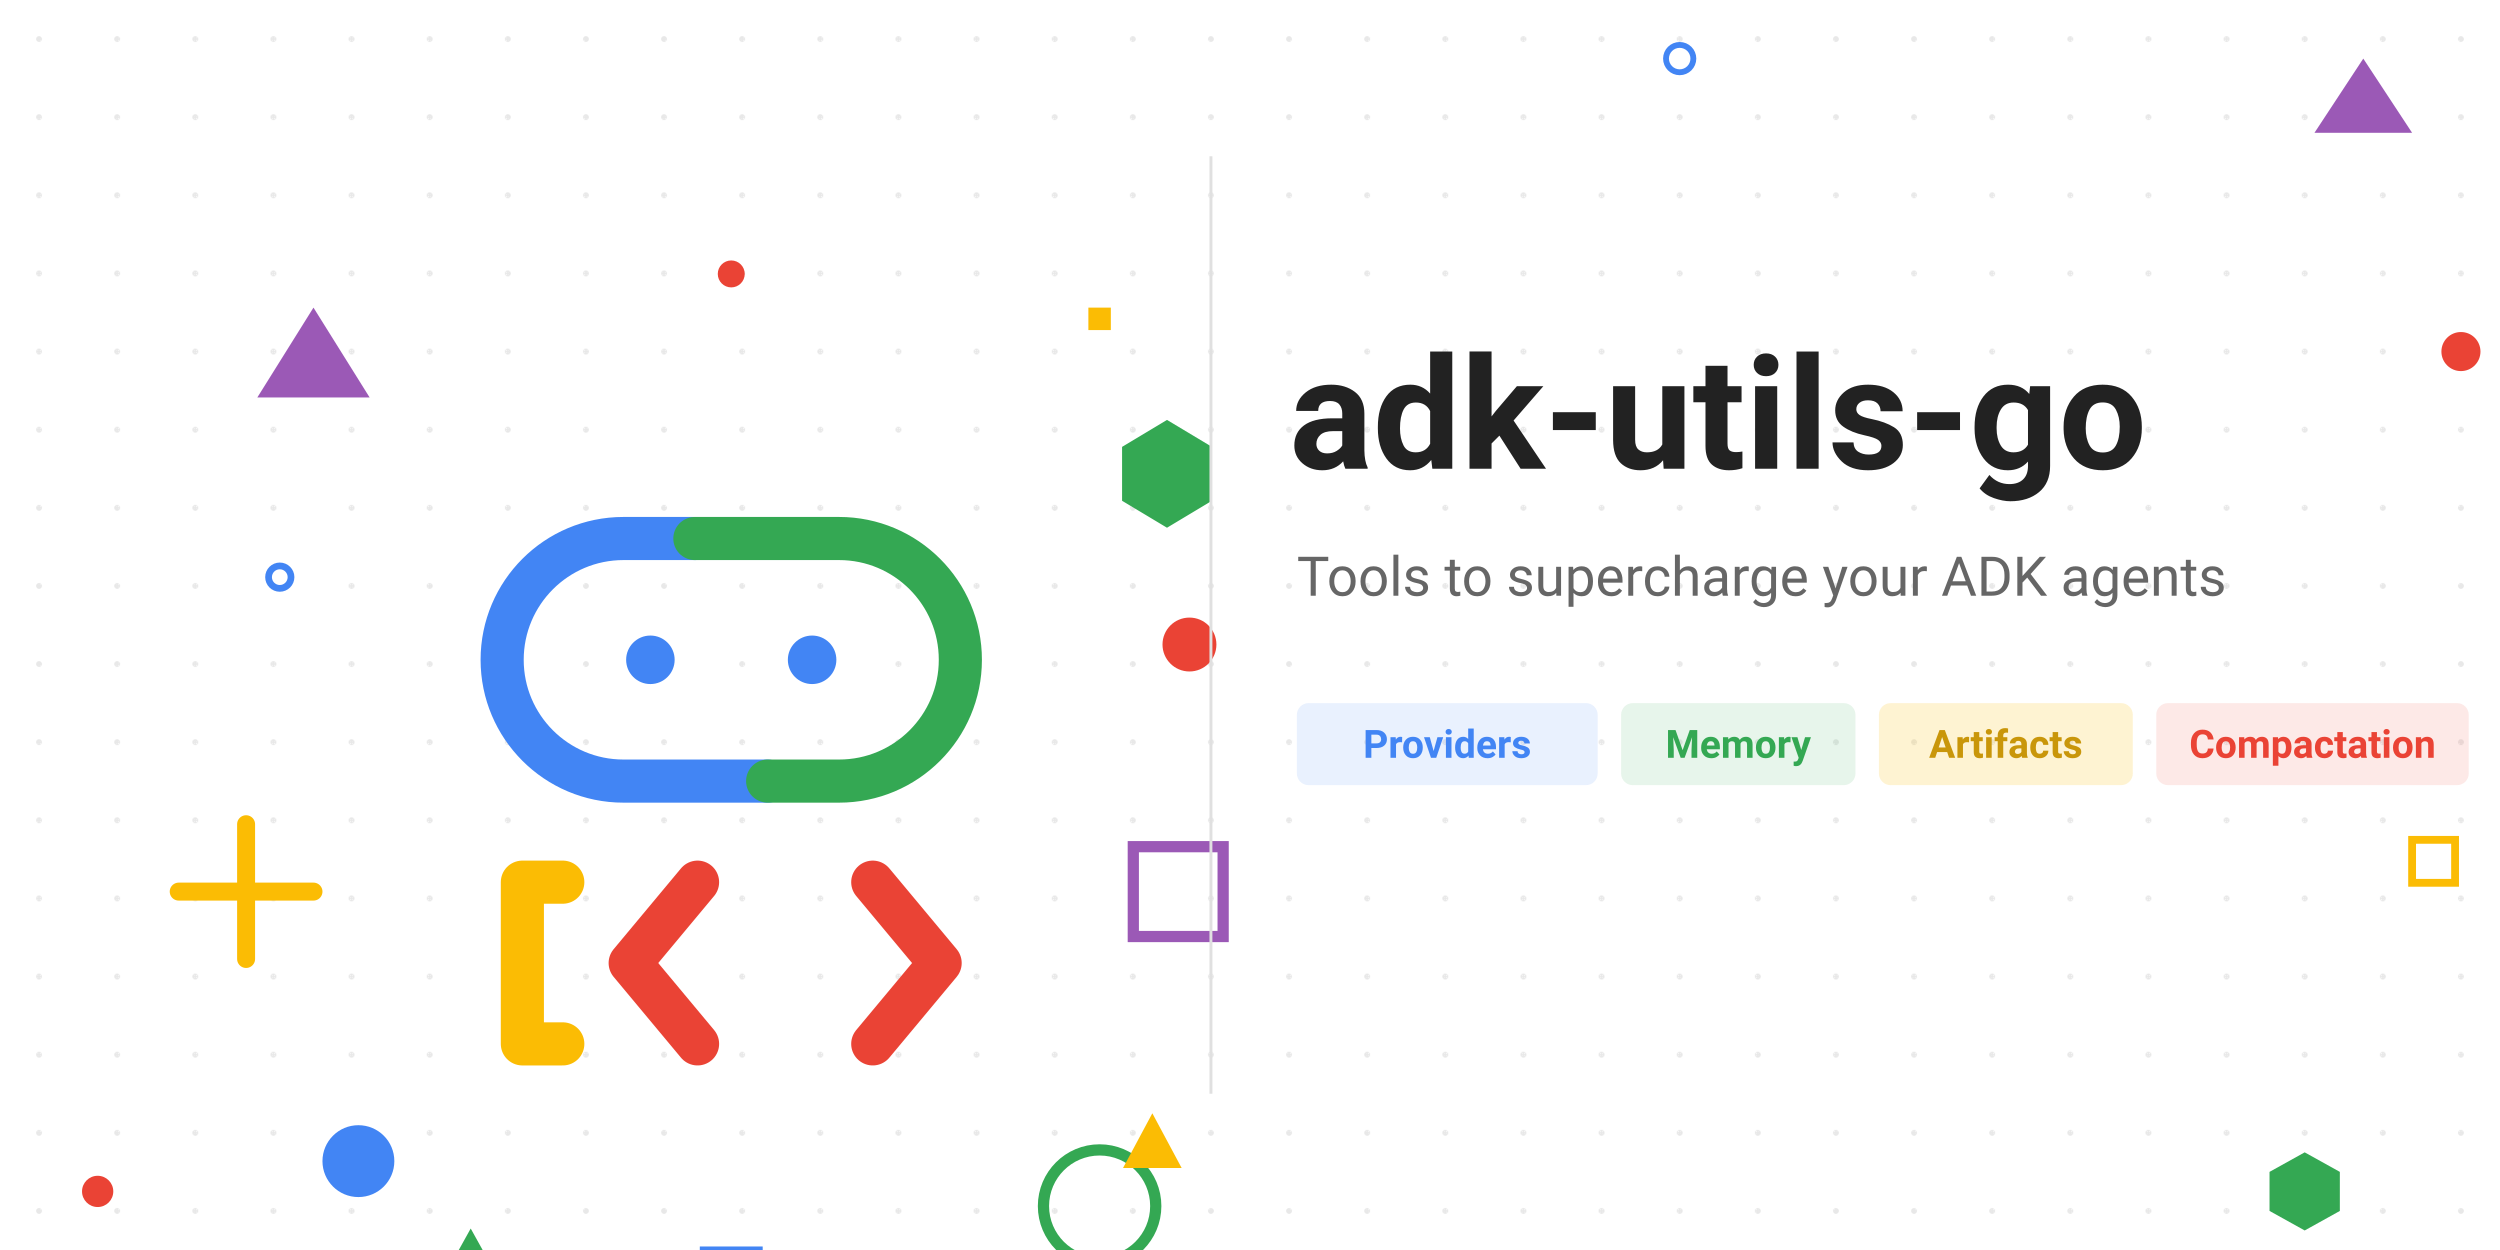
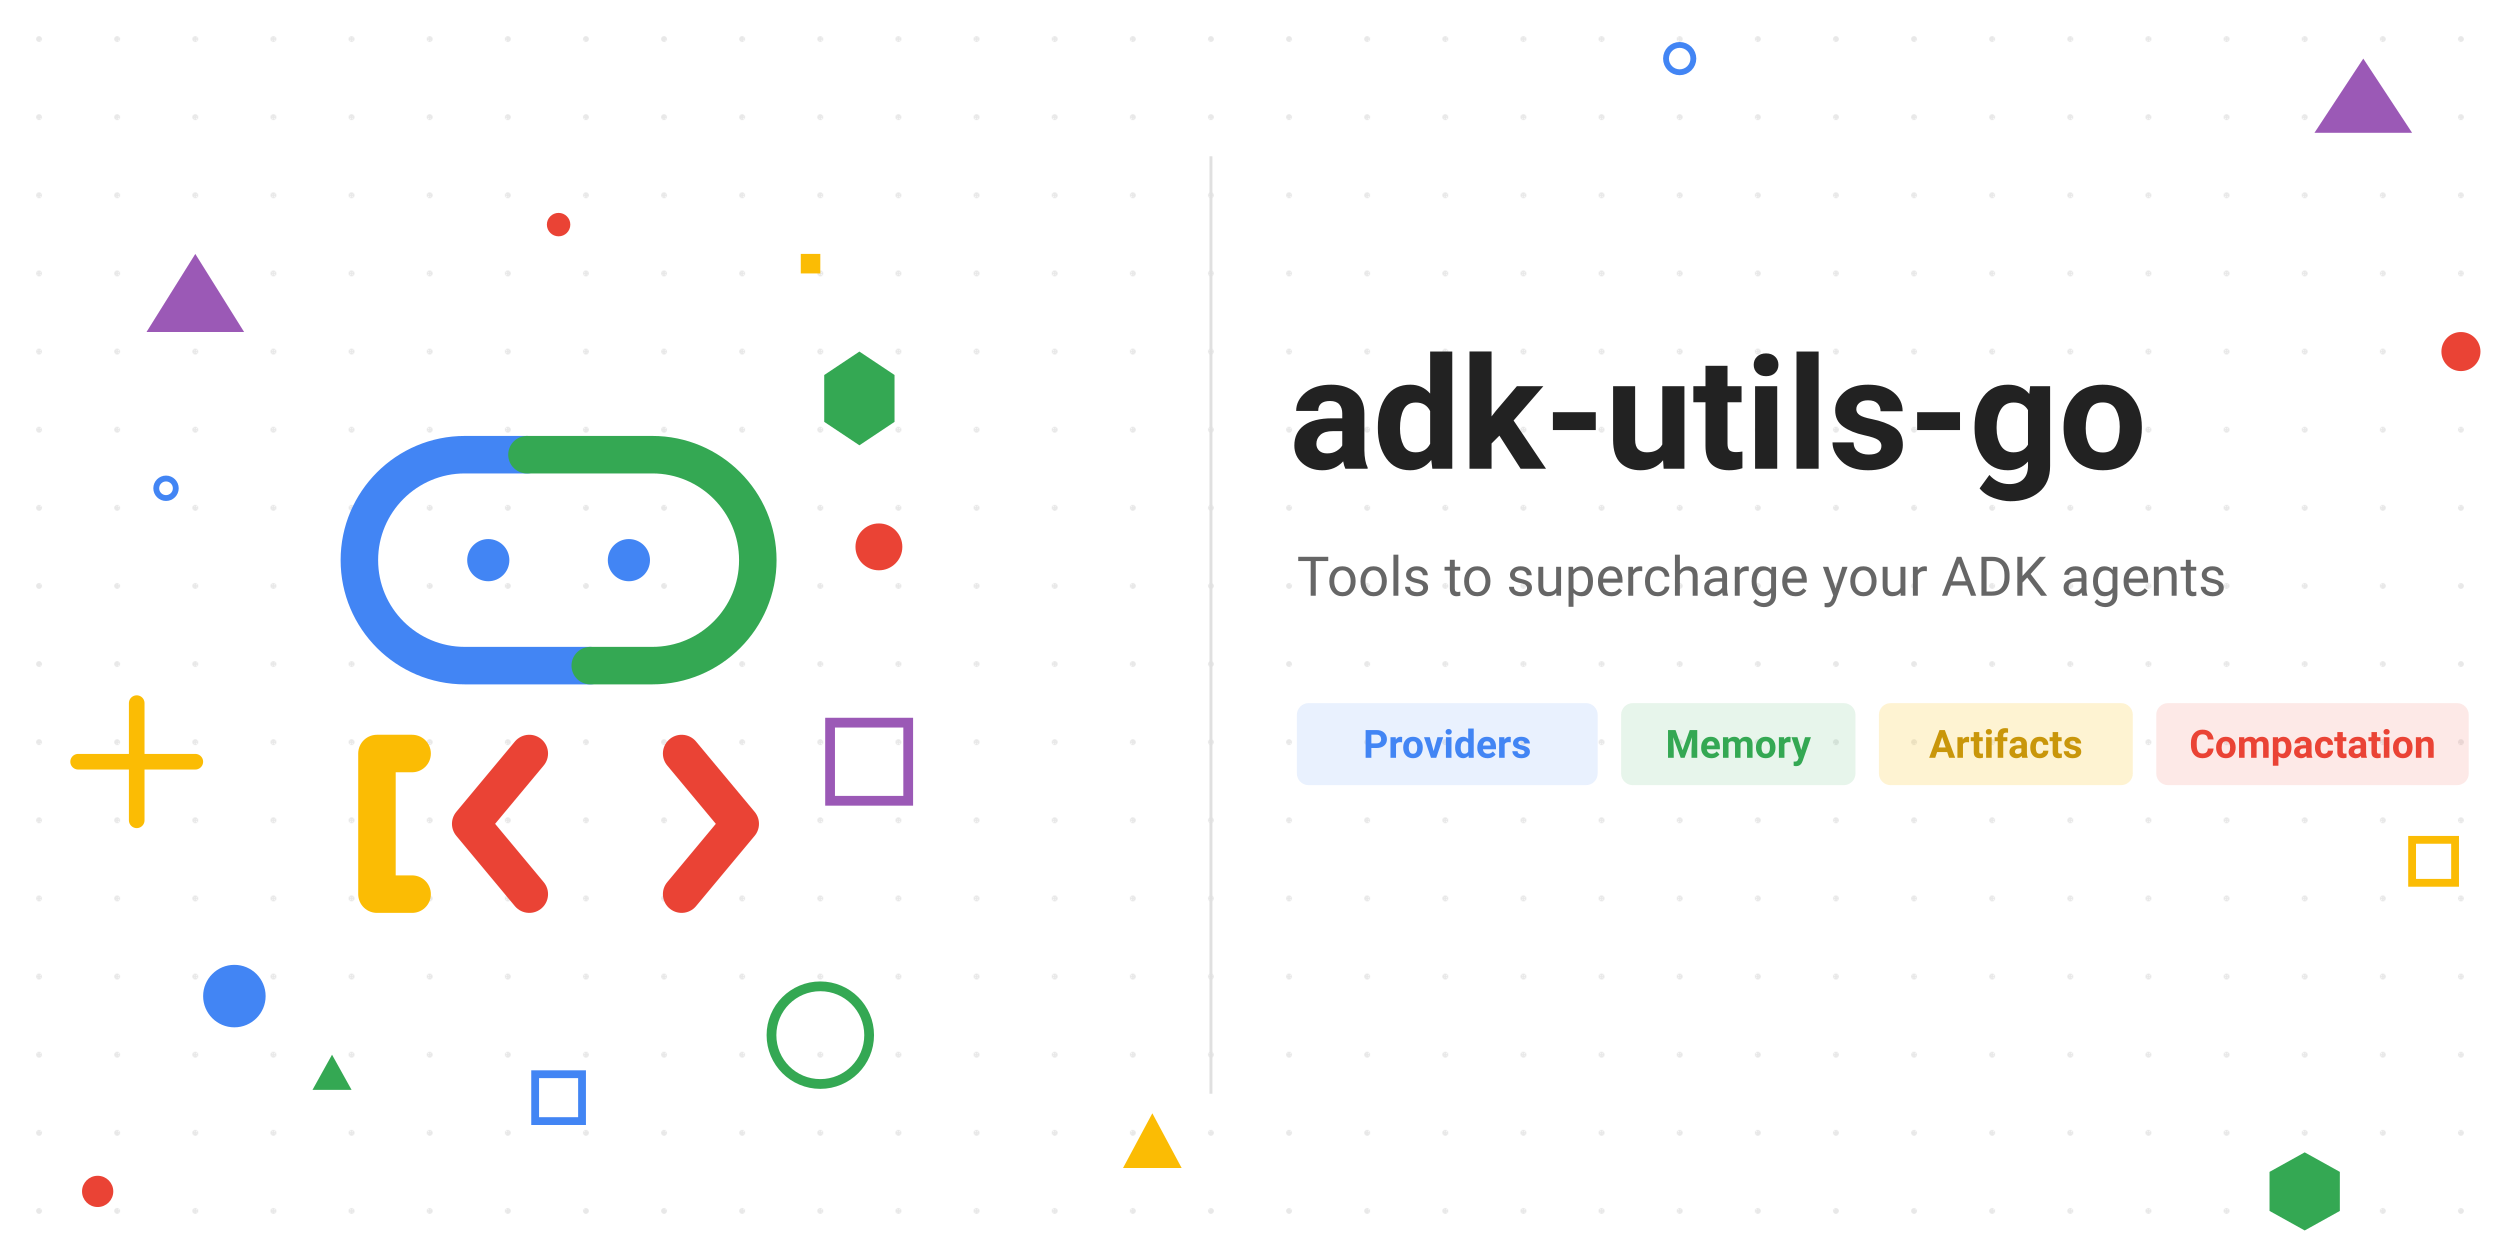
<svg xmlns="http://www.w3.org/2000/svg" viewBox="0 0 1280 640" width="1280" height="640">
  <rect x="0" y="0" width="1280" height="640" fill="#ffffff" />
  <defs>
    <pattern id="dots" x="0" y="0" width="40" height="40" patternUnits="userSpaceOnUse">
      <circle cx="20" cy="20" r="1.5" fill="#e8e8e8" />
    </pattern>
  </defs>
  <rect x="0" y="0" width="1280" height="640" fill="url(#dots)" />
-   <g transform="translate(80, 100) scale(1.15)">
+   <g transform="translate(30, 80) scale(1.0)">
    <g transform="translate(256, 256) scale(0.6) translate(-275, -227)">
      <path d="M 302 235                L 195 235                A 90 90 0 0 1 195 55                L 248 55" fill="none" stroke="#4285F4" stroke-width="32" stroke-linecap="round" />
      <path d="M 248 55                L 355 55                A 90 90 0 0 1 355 235                L 302 235" fill="none" stroke="#34A853" stroke-width="32" stroke-linecap="round" />
      <circle cx="215" cy="145" r="18" fill="#4285F4" />
      <circle cx="335" cy="145" r="18" fill="#4285F4" />
      <path d="M 150 310 L 120 310 L 120 430 L 150 430" fill="none" stroke="#FBBC04" stroke-width="32" stroke-linecap="round" stroke-linejoin="round" />
      <path d="M 250 310 L 200 370 L 250 430" fill="none" stroke="#EA4335" stroke-width="32" stroke-linecap="round" stroke-linejoin="round" />
      <path d="M 380 310 L 430 370 L 380 430" fill="none" stroke="#EA4335" stroke-width="32" stroke-linecap="round" stroke-linejoin="round" />
    </g>
    <circle cx="256" cy="35" r="6" fill="#EA4335" stroke="none" />
    <polygon points="70,50 95,90 45,90" fill="#9B59B6" stroke="none" />
-     <rect x="415" y="50" width="10" height="10" fill="#FBBC04" stroke="none" />
-     <polygon points="450,100 470,112 470,136 450,148 430,136 430,112" fill="#34A853" stroke="none" />
+     <rect x="380" y="50" width="10" height="10" fill="#FBBC04" stroke="none" />
+     <polygon points="410,100 428,112 428,136 410,148 392,136 392,112" fill="#34A853" stroke="none" />
    <circle cx="55" cy="170" r="5" fill="none" stroke="#4285F4" stroke-width="3" />
    <path d="M 40,280 L 40,340 M 10,310 L 70,310" fill="none" stroke="#FBBC04" stroke-width="8" stroke-linecap="round" />
-     <circle cx="460" cy="200" r="12" fill="#EA4335" stroke="none" />
-     <rect x="435" y="290" width="40" height="40" fill="none" stroke="#9B59B6" stroke-width="5" />
+     <circle cx="420" cy="200" r="12" fill="#EA4335" stroke="none" />
+     <rect x="395" y="290" width="40" height="40" fill="none" stroke="#9B59B6" stroke-width="5" />
    <circle cx="90" cy="430" r="16" fill="#4285F4" stroke="none" />
    <polygon points="140,460 150,478 130,478" fill="#34A853" stroke="none" />
-     <circle cx="420" cy="450" r="25" fill="none" stroke="#34A853" stroke-width="5" />
+     <circle cx="390" cy="450" r="25" fill="none" stroke="#34A853" stroke-width="5" />
    <rect x="244" y="470" width="24" height="24" fill="none" stroke="#4285F4" stroke-width="4" />
  </g>
  <line x1="620" y1="80" x2="620" y2="560" stroke="#e0e0e0" stroke-width="1.5" />
  <text x="660" y="240" font-family="system-ui, -apple-system, 'Segoe UI', Roboto, sans-serif" font-size="80" font-weight="700" fill="#222222">adk-utils-go</text>
  <text x="664" y="305" font-family="system-ui, -apple-system, 'Segoe UI', Roboto, sans-serif" font-size="28" font-weight="400" fill="#666666">Tools to supercharge your ADK agents</text>
  <rect x="664" y="360" width="154" height="42" rx="6" fill="#4285F4" opacity="0.12" />
  <text x="741" y="388" font-family="system-ui, -apple-system, 'Segoe UI', Roboto, sans-serif" font-size="20" font-weight="600" fill="#4285F4" text-anchor="middle">Providers</text>
  <rect x="830" y="360" width="120" height="42" rx="6" fill="#34A853" opacity="0.12" />
  <text x="890" y="388" font-family="system-ui, -apple-system, 'Segoe UI', Roboto, sans-serif" font-size="20" font-weight="600" fill="#34A853" text-anchor="middle">Memory</text>
  <rect x="962" y="360" width="130" height="42" rx="6" fill="#FBBC04" opacity="0.18" />
  <text x="1027" y="388" font-family="system-ui, -apple-system, 'Segoe UI', Roboto, sans-serif" font-size="20" font-weight="600" fill="#c9960a" text-anchor="middle">Artifacts</text>
  <rect x="1104" y="360" width="160" height="42" rx="6" fill="#EA4335" opacity="0.12" />
  <text x="1184" y="388" font-family="system-ui, -apple-system, 'Segoe UI', Roboto, sans-serif" font-size="20" font-weight="600" fill="#EA4335" text-anchor="middle">Compactation</text>
  <polygon points="1210,30 1235,68 1185,68" fill="#9B59B6" stroke="none" />
  <circle cx="1260" cy="180" r="10" fill="#EA4335" stroke="none" />
  <rect x="1235" y="430" width="22" height="22" fill="none" stroke="#FBBC04" stroke-width="4" />
  <polygon points="1180,590 1198,600 1198,620 1180,630 1162,620 1162,600" fill="#34A853" stroke="none" />
  <circle cx="860" cy="30" r="7" fill="none" stroke="#4285F4" stroke-width="3" />
  <circle cx="50" cy="610" r="8" fill="#EA4335" stroke="none" />
  <polygon points="590,570 605,598 575,598" fill="#FBBC04" stroke="none" />
</svg>
